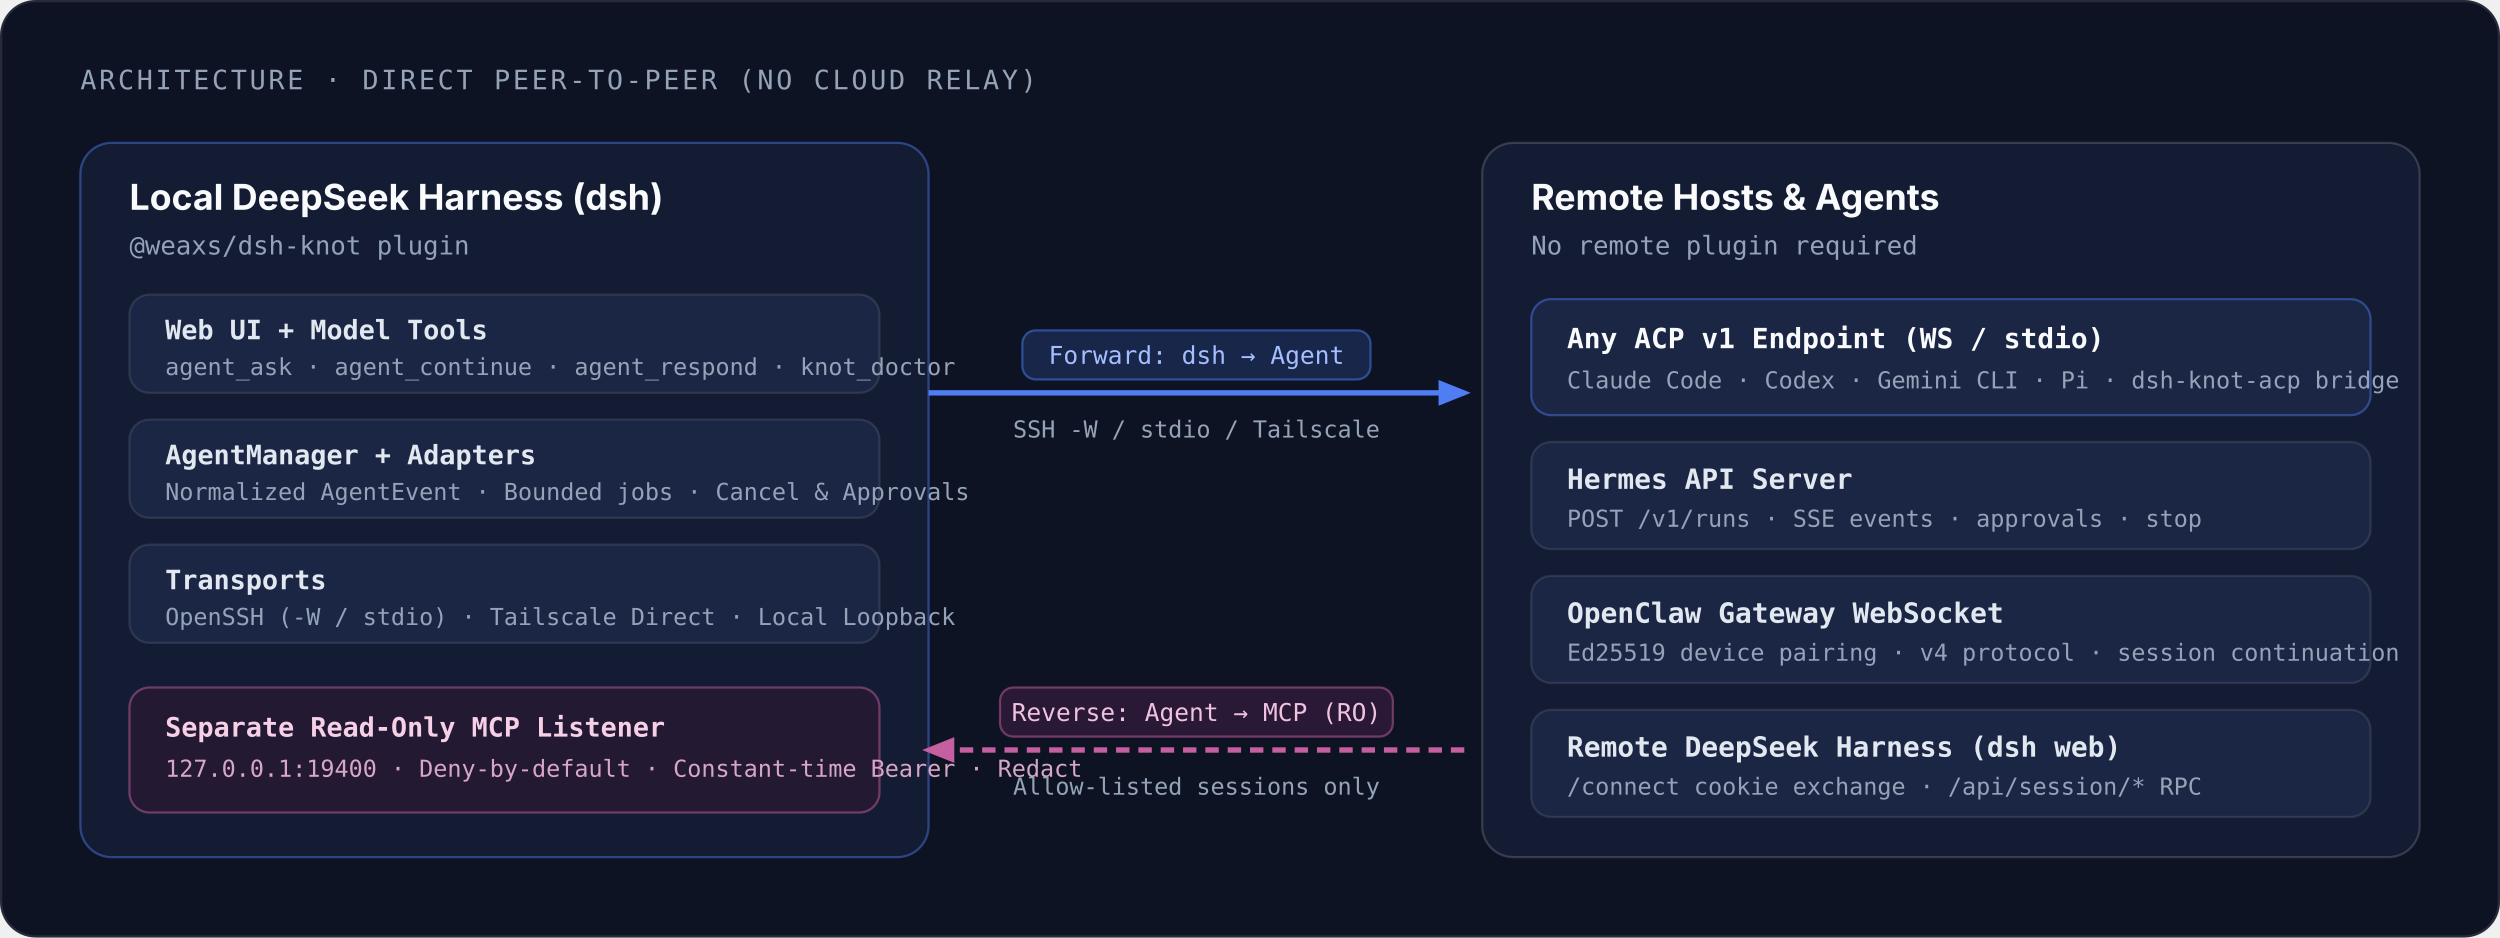
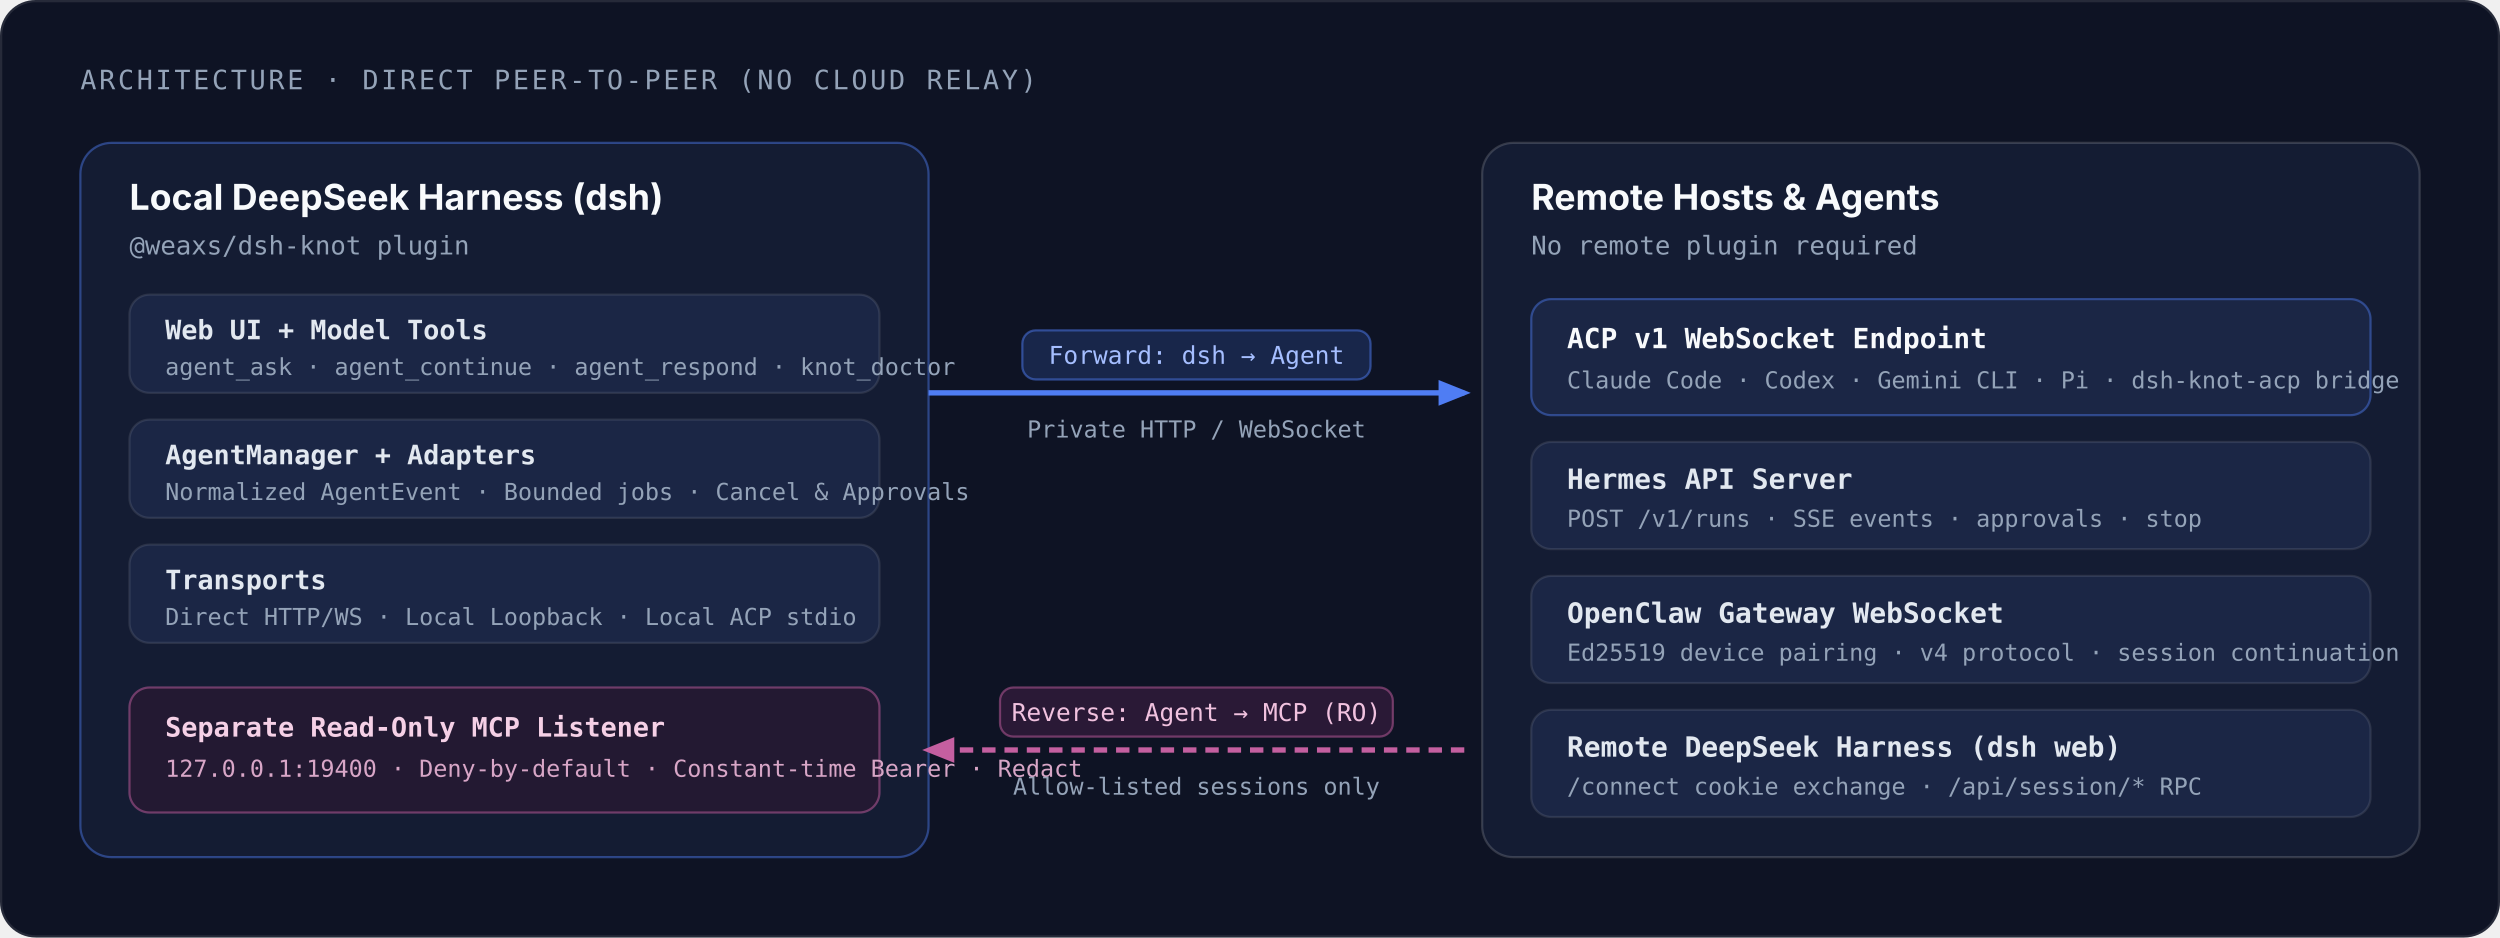
<svg xmlns="http://www.w3.org/2000/svg" viewBox="0 0 1120 420" width="1120" height="420" role="img" aria-label="dsh-knot architecture diagram">
  <defs>
    <marker id="arrowBlue" viewBox="0 0 10 10" refX="8" refY="5" markerWidth="6" markerHeight="6" orient="auto-start-reverse">
      <path d="M 0 1 L 10 5 L 0 9 z" fill="#4F7DF3" />
    </marker>
    <marker id="arrowRose" viewBox="0 0 10 10" refX="8" refY="5" markerWidth="6" markerHeight="6" orient="auto-start-reverse">
      <path d="M 0 1 L 10 5 L 0 9 z" fill="#C45FA0" />
    </marker>
  </defs>
  <rect width="1120" height="420" rx="16" fill="#0E1324" />
  <rect x="0.5" y="0.5" width="1119" height="419" rx="15.5" fill="none" stroke="#FFFFFF" stroke-opacity="0.1" />
  <text x="36" y="40" fill="#94A3B8" font-family="ui-monospace, SFMono-Regular, Menlo, monospace" font-size="12" letter-spacing="1.2">ARCHITECTURE · DIRECT PEER-TO-PEER (NO CLOUD RELAY)</text>
  <rect x="36" y="64" width="380" height="320" rx="14" fill="#141C33" stroke="#4F7DF3" stroke-opacity="0.45" />
  <text x="58" y="94" fill="#F8FAFC" font-family="-apple-system, BlinkMacSystemFont, 'Segoe UI', Inter, sans-serif" font-size="16" font-weight="700">Local DeepSeek Harness (dsh)</text>
  <text x="58" y="114" fill="#94A3B8" font-family="ui-monospace, SFMono-Regular, Menlo, monospace" font-size="11.5">@weaxs/dsh-knot plugin</text>
  <rect x="58" y="132" width="336" height="44" rx="9" fill="#1B2645" stroke="#FFFFFF" stroke-opacity="0.1" />
  <text x="74" y="152" fill="#E2E8F0" font-family="ui-monospace, SFMono-Regular, Menlo, monospace" font-size="12" font-weight="600">Web UI + Model Tools</text>
  <text x="74" y="168" fill="#94A3B8" font-family="ui-monospace, SFMono-Regular, Menlo, monospace" font-size="10.5">agent_ask · agent_continue · agent_respond · knot_doctor</text>
  <rect x="58" y="188" width="336" height="44" rx="9" fill="#1B2645" stroke="#FFFFFF" stroke-opacity="0.1" />
  <text x="74" y="208" fill="#E2E8F0" font-family="ui-monospace, SFMono-Regular, Menlo, monospace" font-size="12" font-weight="600">AgentManager + Adapters</text>
  <text x="74" y="224" fill="#94A3B8" font-family="ui-monospace, SFMono-Regular, Menlo, monospace" font-size="10.5">Normalized AgentEvent · Bounded jobs · Cancel &amp; Approvals</text>
  <rect x="58" y="244" width="336" height="44" rx="9" fill="#1B2645" stroke="#FFFFFF" stroke-opacity="0.1" />
  <text x="74" y="264" fill="#E2E8F0" font-family="ui-monospace, SFMono-Regular, Menlo, monospace" font-size="12" font-weight="600">Transports</text>
-   <text x="74" y="280" fill="#94A3B8" font-family="ui-monospace, SFMono-Regular, Menlo, monospace" font-size="10.5">OpenSSH (-W / stdio) · Tailscale Direct · Local Loopback</text>
+   <text x="74" y="280" fill="#94A3B8" font-family="ui-monospace, SFMono-Regular, Menlo, monospace" font-size="10.5">Direct HTTP/WS · Local Loopback · Local ACP stdio</text>
  <rect x="58" y="308" width="336" height="56" rx="9" fill="#231932" stroke="#C45FA0" stroke-opacity="0.5" />
  <text x="74" y="330" fill="#F5D0E6" font-family="ui-monospace, SFMono-Regular, Menlo, monospace" font-size="12" font-weight="600">Separate Read-Only MCP Listener</text>
  <text x="74" y="348" fill="#D8A6C7" font-family="ui-monospace, SFMono-Regular, Menlo, monospace" font-size="10.5">127.0.0.1:19400 · Deny-by-default · Constant-time Bearer · Redact</text>
  <path d="M 416 176 L 656 176" fill="none" stroke="#4F7DF3" stroke-width="2.4" marker-end="url(#arrowBlue)" />
  <rect x="458" y="148" width="156" height="22" rx="6" fill="#18264A" stroke="#4F7DF3" stroke-opacity="0.5" />
  <text x="536" y="163" text-anchor="middle" fill="#A5BEFF" font-family="ui-monospace, SFMono-Regular, Menlo, monospace" font-size="11">Forward: dsh → Agent</text>
-   <text x="536" y="196" text-anchor="middle" fill="#94A3B8" font-family="ui-monospace, SFMono-Regular, Menlo, monospace" font-size="10.5">SSH -W / stdio / Tailscale</text>
+   <text x="536" y="196" text-anchor="middle" fill="#94A3B8" font-family="ui-monospace, SFMono-Regular, Menlo, monospace" font-size="10.5">Private HTTP / WebSocket</text>
  <path d="M 656 336 L 416 336" fill="none" stroke="#C45FA0" stroke-width="2.4" stroke-dasharray="6 4" marker-end="url(#arrowRose)" />
  <rect x="448" y="308" width="176" height="22" rx="6" fill="#2A1936" stroke="#C45FA0" stroke-opacity="0.5" />
  <text x="536" y="323" text-anchor="middle" fill="#F1C2DF" font-family="ui-monospace, SFMono-Regular, Menlo, monospace" font-size="11">Reverse: Agent → MCP (RO)</text>
  <text x="536" y="356" text-anchor="middle" fill="#94A3B8" font-family="ui-monospace, SFMono-Regular, Menlo, monospace" font-size="10.5">Allow-listed sessions only</text>
  <rect x="664" y="64" width="420" height="320" rx="14" fill="#141C33" stroke="#FFFFFF" stroke-opacity="0.16" />
  <text x="686" y="94" fill="#F8FAFC" font-family="-apple-system, BlinkMacSystemFont, 'Segoe UI', Inter, sans-serif" font-size="16" font-weight="700">Remote Hosts &amp; Agents</text>
  <text x="686" y="114" fill="#94A3B8" font-family="ui-monospace, SFMono-Regular, Menlo, monospace" font-size="11.5">No remote plugin required</text>
  <rect x="686" y="134" width="376" height="52" rx="9" fill="#1B2645" stroke="#4F7DF3" stroke-opacity="0.45" />
-   <text x="702" y="156" fill="#F8FAFC" font-family="ui-monospace, SFMono-Regular, Menlo, monospace" font-size="12.5" font-weight="600">Any ACP v1 Endpoint (WS / stdio)</text>
+   <text x="702" y="156" fill="#F8FAFC" font-family="ui-monospace, SFMono-Regular, Menlo, monospace" font-size="12.5" font-weight="600">ACP v1 WebSocket Endpoint</text>
  <text x="702" y="174" fill="#94A3B8" font-family="ui-monospace, SFMono-Regular, Menlo, monospace" font-size="10.5">Claude Code · Codex · Gemini CLI · Pi · dsh-knot-acp bridge</text>
  <rect x="686" y="198" width="376" height="48" rx="9" fill="#1B2645" stroke="#FFFFFF" stroke-opacity="0.1" />
  <text x="702" y="219" fill="#E2E8F0" font-family="ui-monospace, SFMono-Regular, Menlo, monospace" font-size="12.5" font-weight="600">Hermes API Server</text>
  <text x="702" y="236" fill="#94A3B8" font-family="ui-monospace, SFMono-Regular, Menlo, monospace" font-size="10.5">POST /v1/runs · SSE events · approvals · stop</text>
  <rect x="686" y="258" width="376" height="48" rx="9" fill="#1B2645" stroke="#FFFFFF" stroke-opacity="0.1" />
  <text x="702" y="279" fill="#E2E8F0" font-family="ui-monospace, SFMono-Regular, Menlo, monospace" font-size="12.5" font-weight="600">OpenClaw Gateway WebSocket</text>
  <text x="702" y="296" fill="#94A3B8" font-family="ui-monospace, SFMono-Regular, Menlo, monospace" font-size="10.5">Ed25519 device pairing · v4 protocol · session continuation</text>
  <rect x="686" y="318" width="376" height="48" rx="9" fill="#1B2645" stroke="#FFFFFF" stroke-opacity="0.1" />
  <text x="702" y="339" fill="#E2E8F0" font-family="ui-monospace, SFMono-Regular, Menlo, monospace" font-size="12.5" font-weight="600">Remote DeepSeek Harness (dsh web)</text>
  <text x="702" y="356" fill="#94A3B8" font-family="ui-monospace, SFMono-Regular, Menlo, monospace" font-size="10.5">/connect cookie exchange · /api/session/* RPC</text>
</svg>
